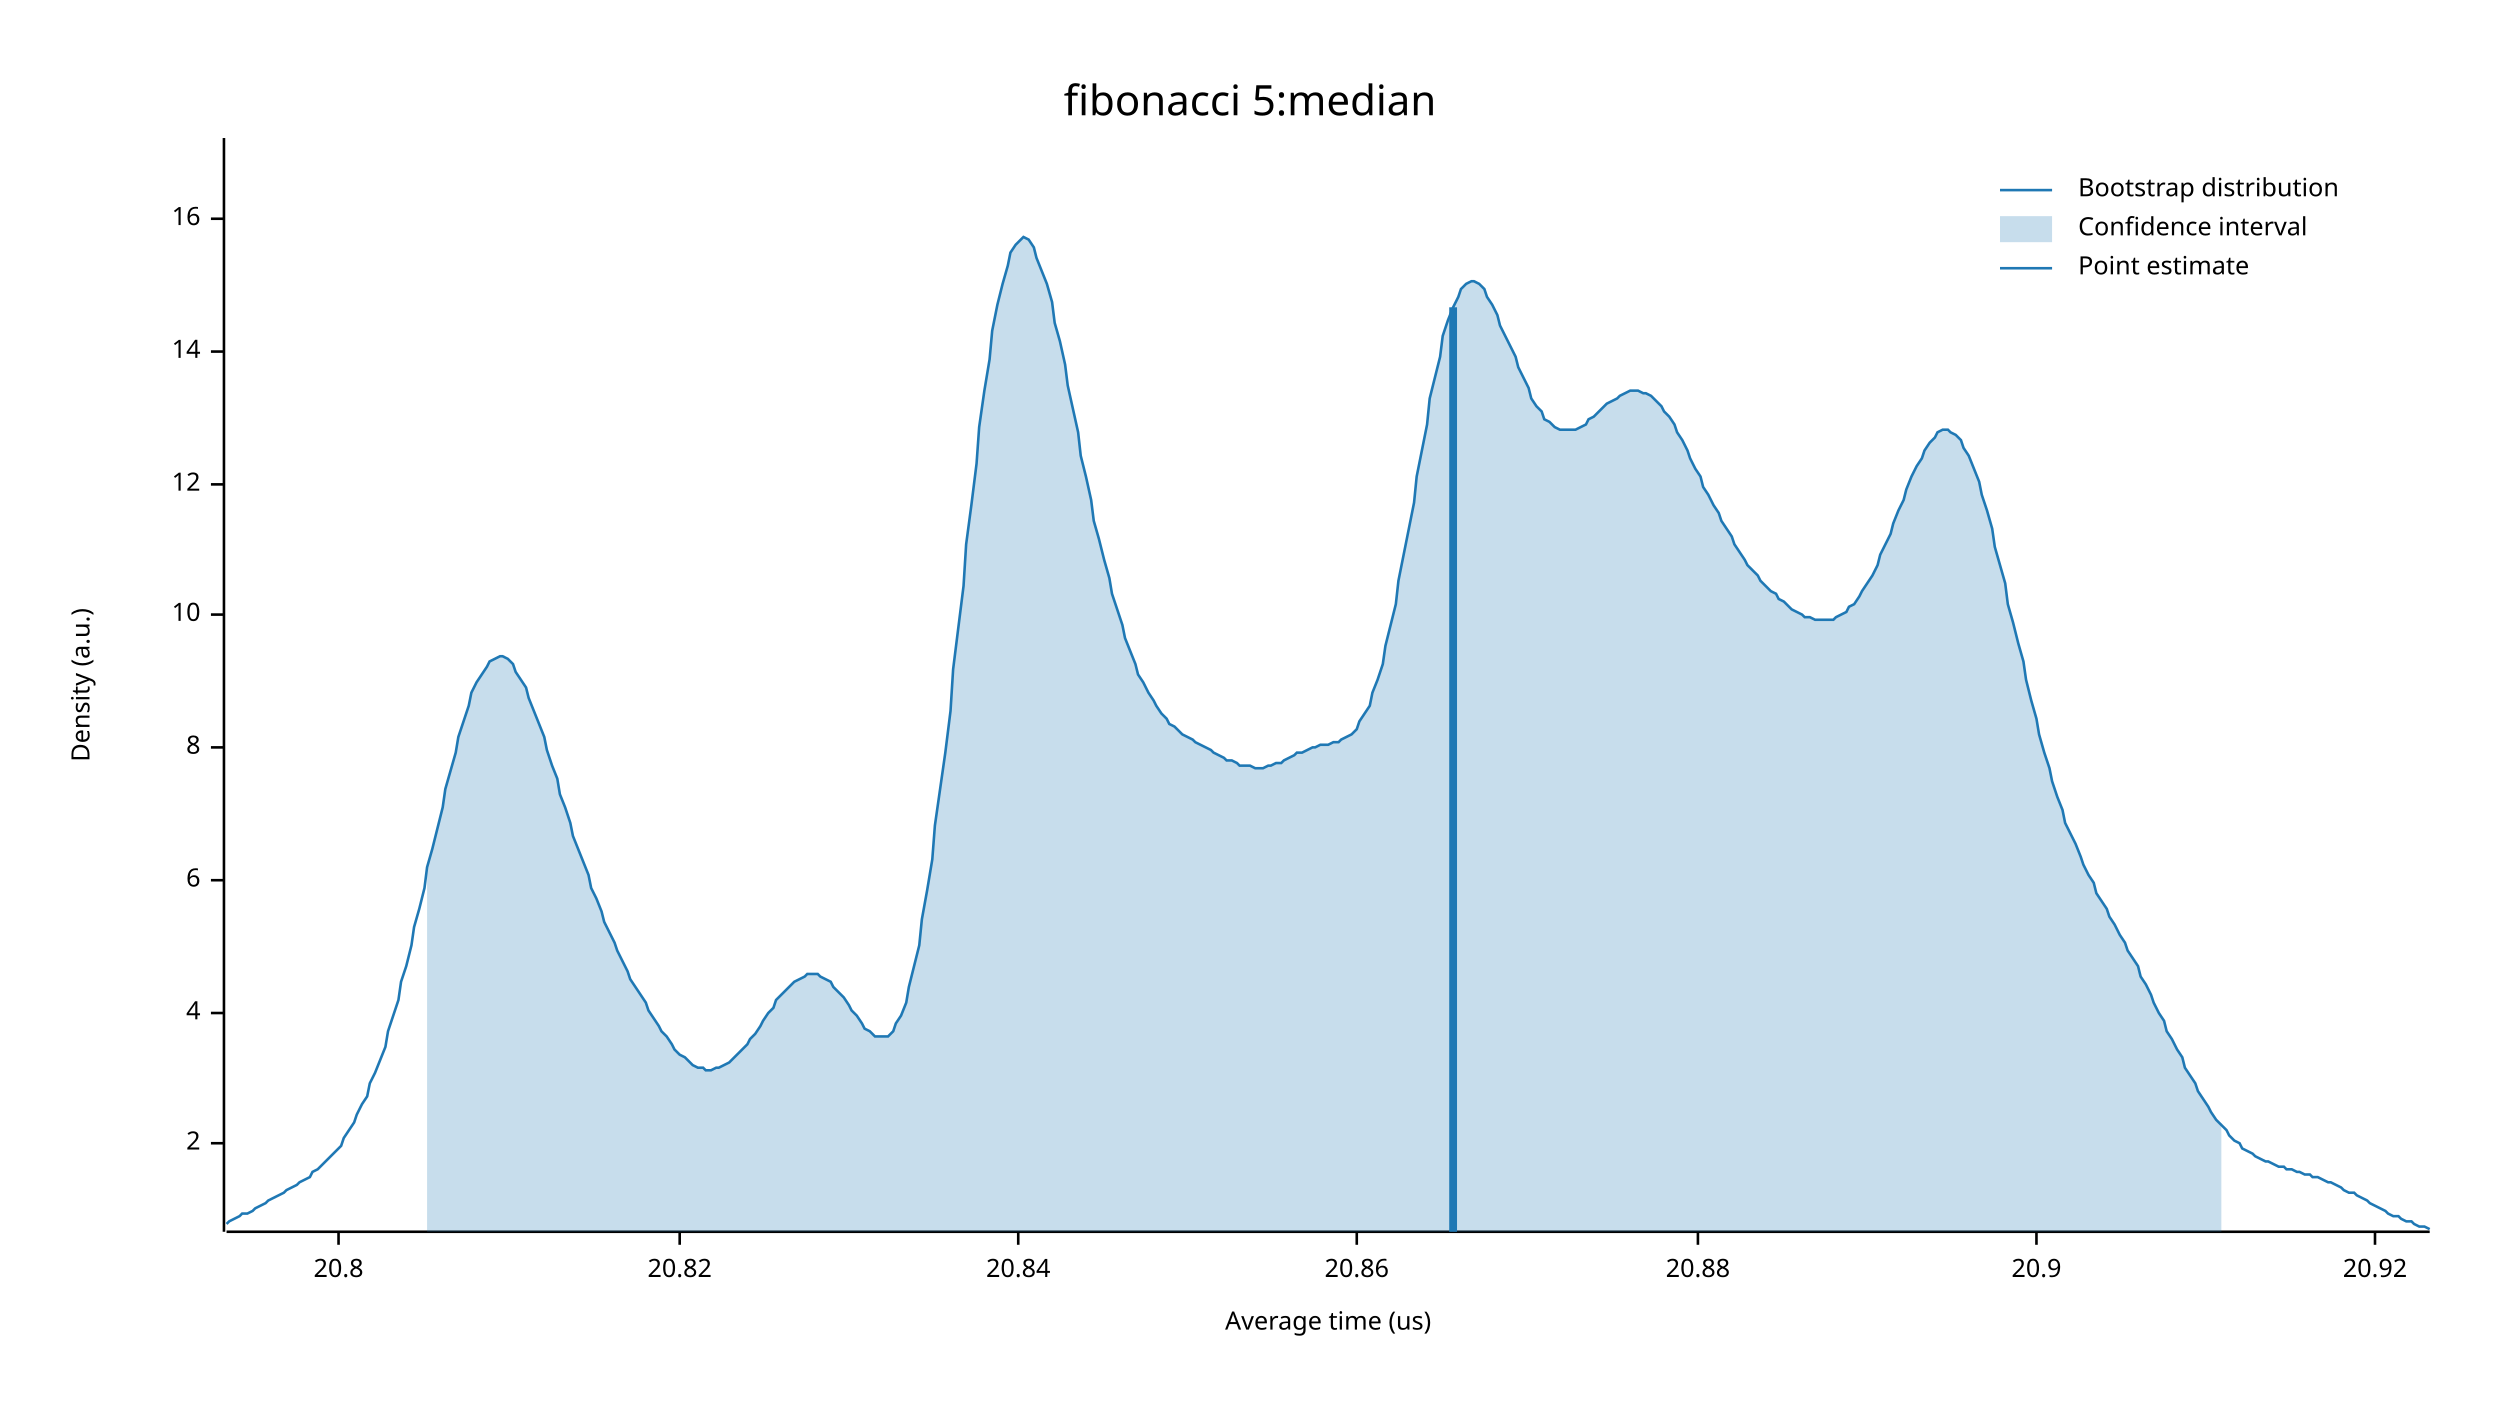
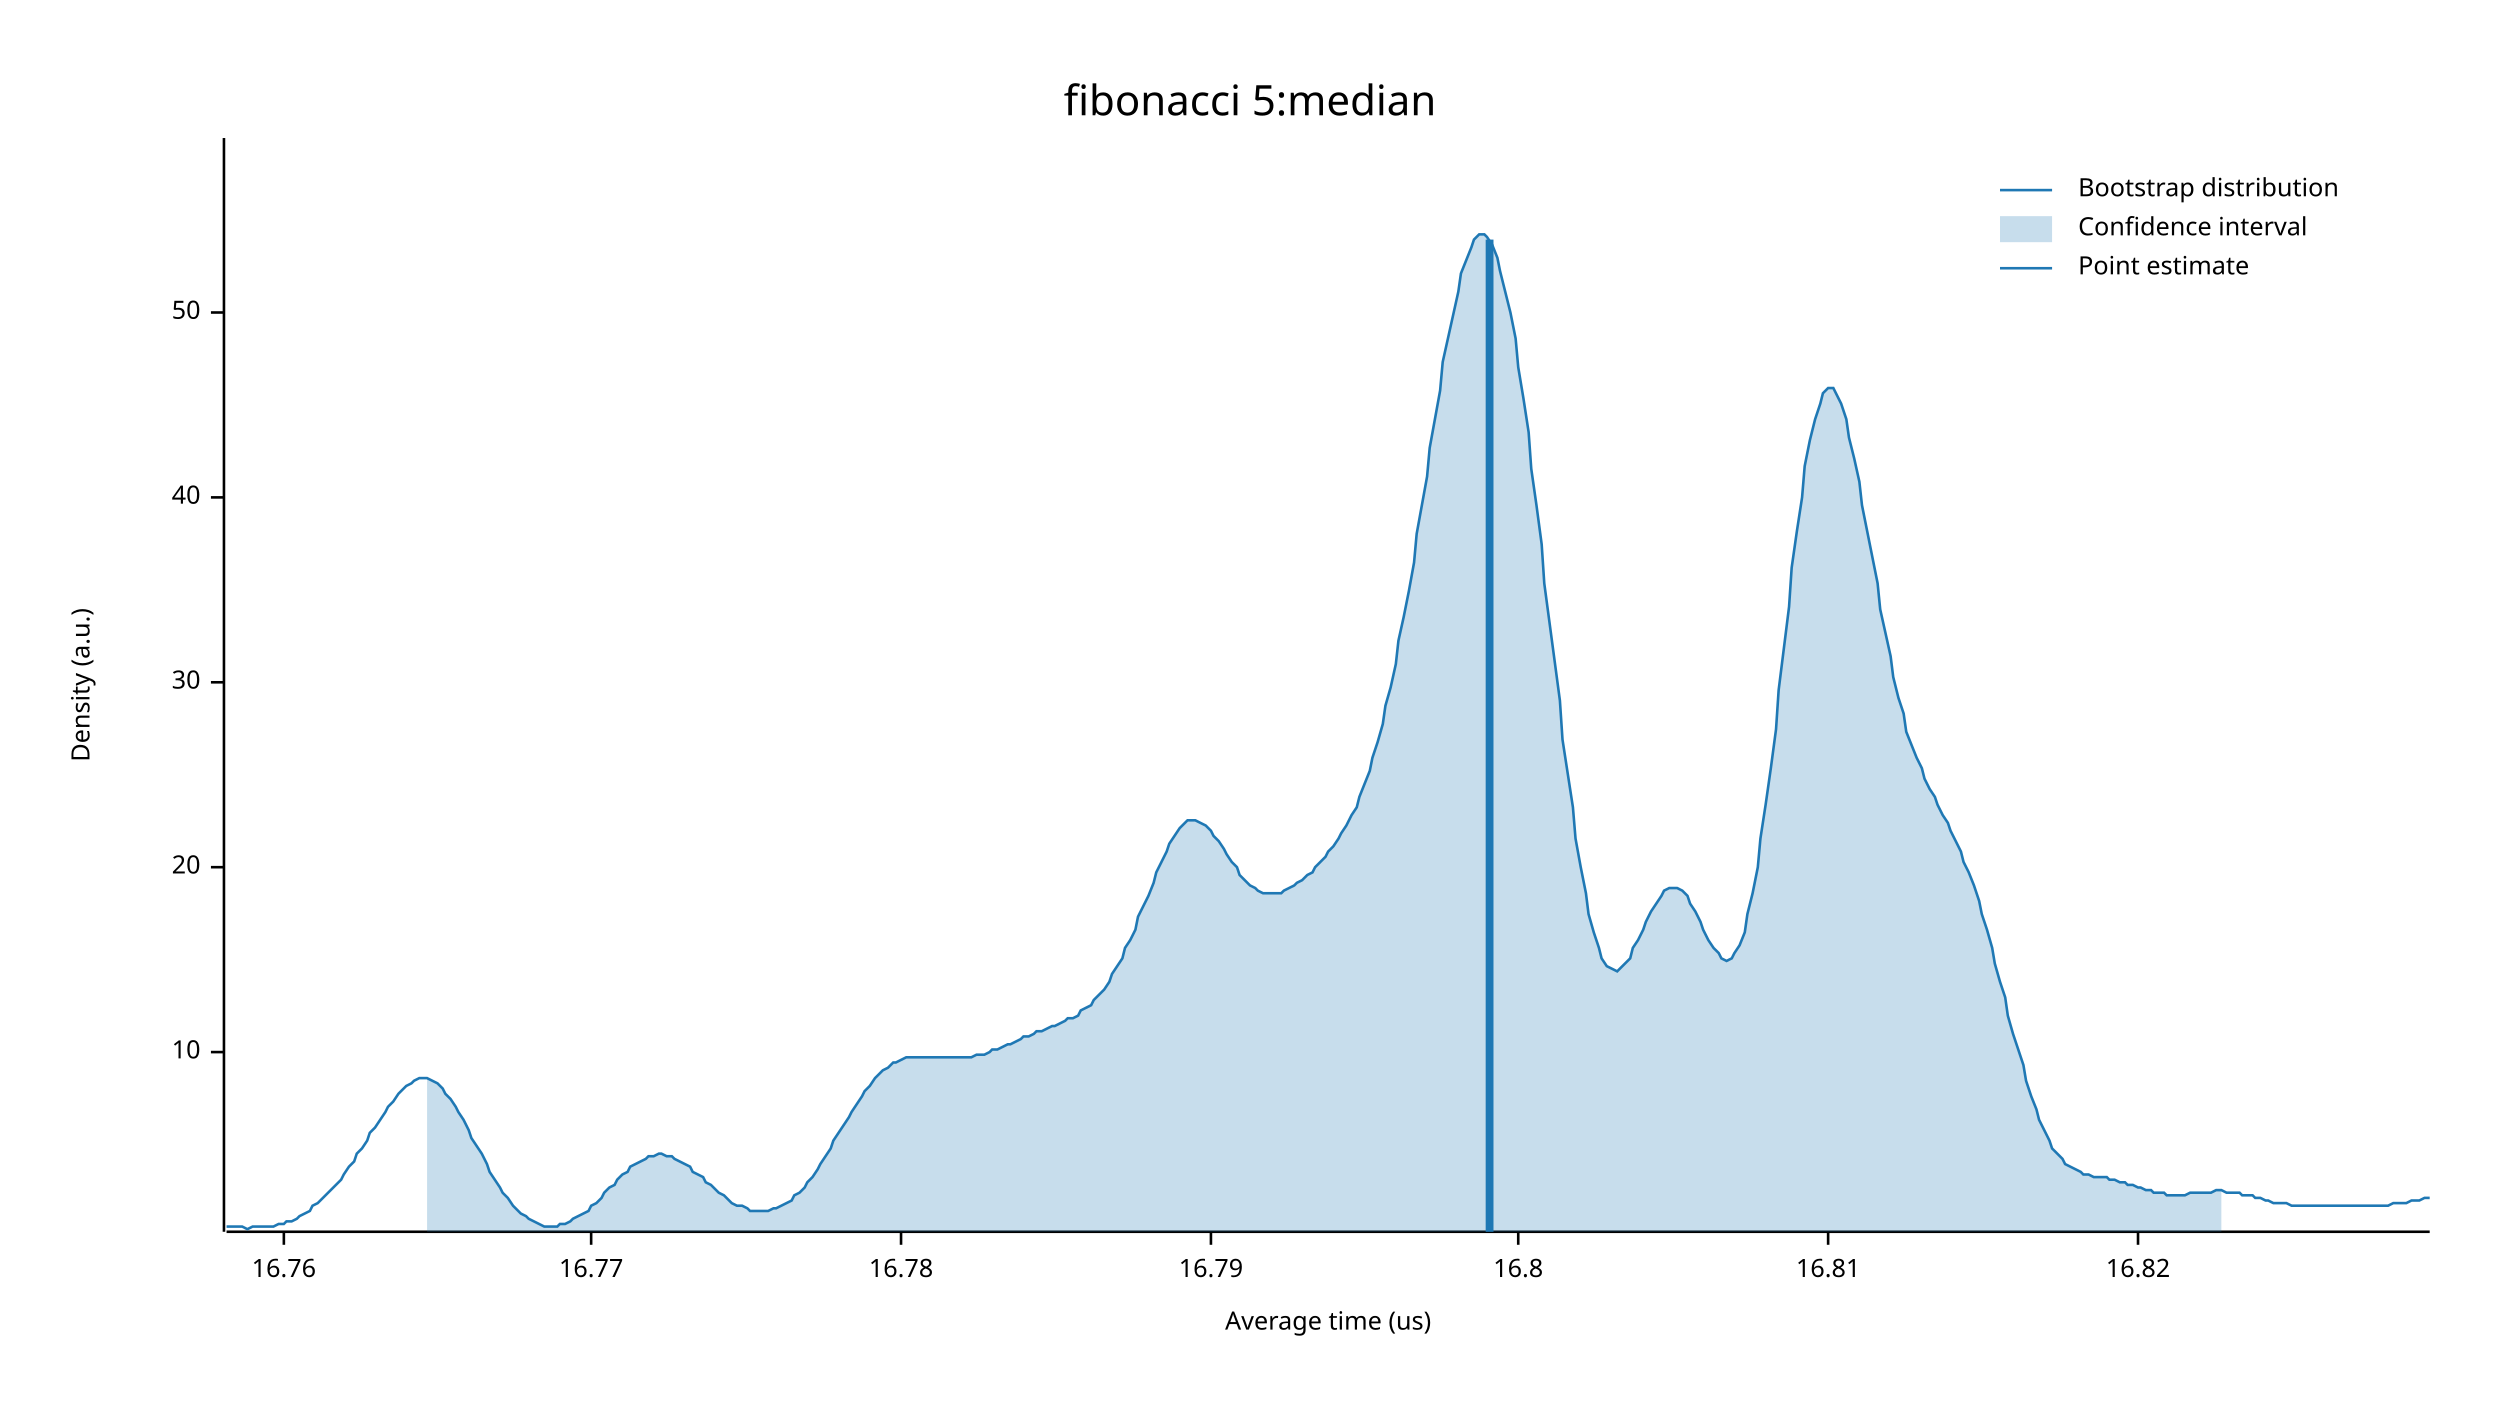
<svg xmlns="http://www.w3.org/2000/svg" width="960" height="540">
  <text x="480" y="32" dy="0.76em" text-anchor="middle" font-family="sans-serif" font-size="16.129" opacity="1" fill="#000000">
fibonacci 5:median
</text>
  <text x="27" y="263" dy="0.76em" text-anchor="middle" font-family="sans-serif" font-size="9.677" opacity="1" fill="#000000" transform="rotate(270, 27, 263)">
Density (a.u.)
</text>
  <text x="510" y="513" dy="-0.5ex" text-anchor="middle" font-family="sans-serif" font-size="9.677" opacity="1" fill="#000000">
Average time (us)
</text>
  <polyline fill="none" opacity="1" stroke="#000000" stroke-width="1" points="86,53 86,473 " />
-   <text x="77" y="439" dy="0.5ex" text-anchor="end" font-family="sans-serif" font-size="9.677" opacity="1" fill="#000000">
- 2
- </text>
-   <polyline fill="none" opacity="1" stroke="#000000" stroke-width="1" points="81,439 86,439 " />
-   <text x="77" y="389" dy="0.5ex" text-anchor="end" font-family="sans-serif" font-size="9.677" opacity="1" fill="#000000">
- 4
- </text>
-   <polyline fill="none" opacity="1" stroke="#000000" stroke-width="1" points="81,389 86,389 " />
-   <text x="77" y="338" dy="0.5ex" text-anchor="end" font-family="sans-serif" font-size="9.677" opacity="1" fill="#000000">
- 6
- </text>
-   <polyline fill="none" opacity="1" stroke="#000000" stroke-width="1" points="81,338 86,338 " />
-   <text x="77" y="287" dy="0.5ex" text-anchor="end" font-family="sans-serif" font-size="9.677" opacity="1" fill="#000000">
- 8
- </text>
-   <polyline fill="none" opacity="1" stroke="#000000" stroke-width="1" points="81,287 86,287 " />
-   <text x="77" y="236" dy="0.5ex" text-anchor="end" font-family="sans-serif" font-size="9.677" opacity="1" fill="#000000">
+   <text x="77" y="404" dy="0.5ex" text-anchor="end" font-family="sans-serif" font-size="9.677" opacity="1" fill="#000000">
10
</text>
-   <polyline fill="none" opacity="1" stroke="#000000" stroke-width="1" points="81,236 86,236 " />
-   <text x="77" y="186" dy="0.5ex" text-anchor="end" font-family="sans-serif" font-size="9.677" opacity="1" fill="#000000">
- 12
+   <polyline fill="none" opacity="1" stroke="#000000" stroke-width="1" points="81,404 86,404 " />
+   <text x="77" y="333" dy="0.5ex" text-anchor="end" font-family="sans-serif" font-size="9.677" opacity="1" fill="#000000">
+ 20
</text>
-   <polyline fill="none" opacity="1" stroke="#000000" stroke-width="1" points="81,186 86,186 " />
-   <text x="77" y="135" dy="0.5ex" text-anchor="end" font-family="sans-serif" font-size="9.677" opacity="1" fill="#000000">
- 14
+   <polyline fill="none" opacity="1" stroke="#000000" stroke-width="1" points="81,333 86,333 " />
+   <text x="77" y="262" dy="0.5ex" text-anchor="end" font-family="sans-serif" font-size="9.677" opacity="1" fill="#000000">
+ 30
</text>
-   <polyline fill="none" opacity="1" stroke="#000000" stroke-width="1" points="81,135 86,135 " />
-   <text x="77" y="84" dy="0.5ex" text-anchor="end" font-family="sans-serif" font-size="9.677" opacity="1" fill="#000000">
- 16
+   <polyline fill="none" opacity="1" stroke="#000000" stroke-width="1" points="81,262 86,262 " />
+   <text x="77" y="191" dy="0.5ex" text-anchor="end" font-family="sans-serif" font-size="9.677" opacity="1" fill="#000000">
+ 40
</text>
-   <polyline fill="none" opacity="1" stroke="#000000" stroke-width="1" points="81,84 86,84 " />
+   <polyline fill="none" opacity="1" stroke="#000000" stroke-width="1" points="81,191 86,191 " />
+   <text x="77" y="120" dy="0.5ex" text-anchor="end" font-family="sans-serif" font-size="9.677" opacity="1" fill="#000000">
+ 50
+ </text>
+   <polyline fill="none" opacity="1" stroke="#000000" stroke-width="1" points="81,120 86,120 " />
  <polyline fill="none" opacity="1" stroke="#000000" stroke-width="1" points="87,473 933,473 " />
-   <text x="130" y="483" dy="0.76em" text-anchor="middle" font-family="sans-serif" font-size="9.677" opacity="1" fill="#000000">
- 20.8
+   <text x="109" y="483" dy="0.76em" text-anchor="middle" font-family="sans-serif" font-size="9.677" opacity="1" fill="#000000">
+ 16.76
</text>
-   <polyline fill="none" opacity="1" stroke="#000000" stroke-width="1" points="130,473 130,478 " />
-   <text x="261" y="483" dy="0.76em" text-anchor="middle" font-family="sans-serif" font-size="9.677" opacity="1" fill="#000000">
- 20.82
+   <polyline fill="none" opacity="1" stroke="#000000" stroke-width="1" points="109,473 109,478 " />
+   <text x="227" y="483" dy="0.76em" text-anchor="middle" font-family="sans-serif" font-size="9.677" opacity="1" fill="#000000">
+ 16.77
</text>
-   <polyline fill="none" opacity="1" stroke="#000000" stroke-width="1" points="261,473 261,478 " />
-   <text x="391" y="483" dy="0.76em" text-anchor="middle" font-family="sans-serif" font-size="9.677" opacity="1" fill="#000000">
- 20.84
+   <polyline fill="none" opacity="1" stroke="#000000" stroke-width="1" points="227,473 227,478 " />
+   <text x="346" y="483" dy="0.76em" text-anchor="middle" font-family="sans-serif" font-size="9.677" opacity="1" fill="#000000">
+ 16.78
</text>
-   <polyline fill="none" opacity="1" stroke="#000000" stroke-width="1" points="391,473 391,478 " />
-   <text x="521" y="483" dy="0.76em" text-anchor="middle" font-family="sans-serif" font-size="9.677" opacity="1" fill="#000000">
- 20.86
+   <polyline fill="none" opacity="1" stroke="#000000" stroke-width="1" points="346,473 346,478 " />
+   <text x="465" y="483" dy="0.76em" text-anchor="middle" font-family="sans-serif" font-size="9.677" opacity="1" fill="#000000">
+ 16.79
</text>
-   <polyline fill="none" opacity="1" stroke="#000000" stroke-width="1" points="521,473 521,478 " />
-   <text x="652" y="483" dy="0.76em" text-anchor="middle" font-family="sans-serif" font-size="9.677" opacity="1" fill="#000000">
- 20.88
+   <polyline fill="none" opacity="1" stroke="#000000" stroke-width="1" points="465,473 465,478 " />
+   <text x="583" y="483" dy="0.76em" text-anchor="middle" font-family="sans-serif" font-size="9.677" opacity="1" fill="#000000">
+ 16.8
</text>
-   <polyline fill="none" opacity="1" stroke="#000000" stroke-width="1" points="652,473 652,478 " />
-   <text x="782" y="483" dy="0.76em" text-anchor="middle" font-family="sans-serif" font-size="9.677" opacity="1" fill="#000000">
- 20.9
+   <polyline fill="none" opacity="1" stroke="#000000" stroke-width="1" points="583,473 583,478 " />
+   <text x="702" y="483" dy="0.76em" text-anchor="middle" font-family="sans-serif" font-size="9.677" opacity="1" fill="#000000">
+ 16.81
</text>
-   <polyline fill="none" opacity="1" stroke="#000000" stroke-width="1" points="782,473 782,478 " />
-   <text x="912" y="483" dy="0.76em" text-anchor="middle" font-family="sans-serif" font-size="9.677" opacity="1" fill="#000000">
- 20.92
+   <polyline fill="none" opacity="1" stroke="#000000" stroke-width="1" points="702,473 702,478 " />
+   <text x="821" y="483" dy="0.76em" text-anchor="middle" font-family="sans-serif" font-size="9.677" opacity="1" fill="#000000">
+ 16.82
</text>
-   <polyline fill="none" opacity="1" stroke="#000000" stroke-width="1" points="912,473 912,478 " />
-   <polyline fill="none" opacity="1" stroke="#1F78B4" stroke-width="1" points="87,470 88,469 90,468 92,467 93,466 95,466 97,465 98,464 100,463 102,462 103,461 105,460 107,459 109,458 110,457 112,456 114,455 115,454 117,453 119,452 120,450 122,449 124,447 125,446 127,444 129,442 131,440 132,437 134,434 136,431 137,428 139,424 141,421 142,416 144,412 146,407 148,402 149,396 151,390 153,384 154,377 156,371 158,363 159,356 161,349 163,341 164,333 166,326 168,318 170,310 171,303 173,296 175,289 176,283 178,277 180,271 181,266 183,262 185,259 187,256 188,254 190,253 192,252 193,252 195,253 197,255 198,258 200,261 202,264 203,268 205,273 207,278 209,283 210,288 212,294 214,299 215,305 217,310 219,316 220,321 222,326 224,331 226,336 227,341 229,345 231,350 232,354 234,358 236,362 237,365 239,369 241,373 242,376 244,379 246,382 248,385 249,388 251,391 253,394 254,396 256,398 258,401 259,403 261,405 263,406 265,408 266,409 268,410 270,410 271,411 273,411 275,410 276,410 278,409 280,408 281,407 283,405 285,403 287,401 288,399 290,397 292,394 293,392 295,389 297,387 298,384 300,382 302,380 304,378 305,377 307,376 309,375 310,374 312,374 314,374 315,375 317,376 319,377 320,379 322,381 324,383 326,386 327,388 329,390 331,393 332,395 334,396 336,398 337,398 339,398 341,398 343,396 344,393 346,390 348,385 349,379 351,371 353,363 354,353 356,342 358,330 359,317 361,303 363,289 365,273 366,257 368,241 370,225 371,209 373,194 375,178 376,164 378,150 380,138 381,127 383,117 385,109 387,102 388,97 390,94 392,92 393,91 395,92 397,95 398,99 400,104 402,109 404,116 405,124 407,131 409,140 410,148 412,157 414,166 415,175 417,183 419,192 420,200 422,207 424,215 426,222 427,228 429,234 431,240 432,245 434,250 436,255 437,259 439,262 441,266 443,269 444,271 446,274 448,276 449,278 451,279 453,281 454,282 456,283 458,284 459,285 461,286 463,287 465,288 466,289 468,290 470,291 471,292 473,292 475,293 476,294 478,294 480,294 482,295 483,295 485,295 487,294 488,294 490,293 492,293 493,292 495,291 497,290 498,289 500,289 502,288 504,287 505,287 507,286 509,286 510,286 512,285 514,285 515,284 517,283 519,282 521,280 522,277 524,274 526,271 527,266 529,261 531,255 532,248 534,240 536,232 537,223 539,213 541,203 543,193 544,183 546,173 548,163 549,153 551,145 553,137 554,129 556,123 558,118 560,114 561,111 563,109 565,108 566,108 568,109 570,111 571,114 573,117 575,121 576,125 578,129 580,133 582,137 583,141 585,145 587,149 588,153 590,156 592,158 593,161 595,162 597,164 599,165 600,165 602,165 604,165 605,165 607,164 609,163 610,161 612,160 614,158 615,157 617,155 619,154 621,153 622,152 624,151 626,150 627,150 629,150 631,151 632,151 634,152 636,154 638,156 639,158 641,160 643,163 644,166 646,169 648,173 649,176 651,180 653,183 654,187 656,190 658,194 660,197 661,200 663,203 665,206 666,209 668,212 670,215 671,217 673,219 675,221 676,223 678,225 680,227 682,228 683,230 685,231 687,233 688,234 690,235 692,236 693,237 695,237 697,238 699,238 700,238 702,238 704,238 705,237 707,236 709,235 710,233 712,232 714,229 715,227 717,224 719,221 721,217 722,213 724,209 726,205 727,201 729,196 731,192 732,188 734,183 736,179 738,176 739,173 741,170 743,168 744,166 746,165 748,165 749,166 751,167 753,169 754,172 756,175 758,180 760,185 761,190 763,196 765,203 766,210 768,217 770,224 771,232 773,239 775,247 777,254 778,261 780,269 782,276 783,282 785,289 787,295 788,300 790,306 792,311 793,316 795,320 797,324 799,329 800,332 802,336 804,339 805,343 807,346 809,349 810,352 812,355 814,359 816,362 817,365 819,368 821,371 822,375 824,378 826,382 827,385 829,389 831,392 832,396 834,399 836,403 838,406 839,410 841,413 843,416 844,419 846,422 848,425 849,427 851,430 853,432 855,434 856,436 858,438 860,439 861,441 863,442 865,443 866,444 868,445 870,446 871,446 873,447 875,448 877,448 878,449 880,449 882,450 883,450 885,451 887,451 888,452 890,452 892,453 894,454 895,454 897,455 899,456 900,457 902,458 904,458 905,459 907,460 909,461 910,462 912,463 914,464 916,465 917,466 919,467 921,467 922,468 924,469 926,469 927,470 929,471 931,471 933,472 " />
-   <polygon opacity="0.25" fill="#1F78B4" points="164,333 166,326 168,318 170,310 171,303 173,296 175,289 176,283 178,277 180,271 181,266 183,262 185,259 187,256 188,254 190,253 192,252 193,252 195,253 197,255 198,258 200,261 202,264 203,268 205,273 207,278 209,283 210,288 212,294 214,299 215,305 217,310 219,316 220,321 222,326 224,331 226,336 227,341 229,345 231,350 232,354 234,358 236,362 237,365 239,369 241,373 242,376 244,379 246,382 248,385 249,388 251,391 253,394 254,396 256,398 258,401 259,403 261,405 263,406 265,408 266,409 268,410 270,410 271,411 273,411 275,410 276,410 278,409 280,408 281,407 283,405 285,403 287,401 288,399 290,397 292,394 293,392 295,389 297,387 298,384 300,382 302,380 304,378 305,377 307,376 309,375 310,374 312,374 314,374 315,375 317,376 319,377 320,379 322,381 324,383 326,386 327,388 329,390 331,393 332,395 334,396 336,398 337,398 339,398 341,398 343,396 344,393 346,390 348,385 349,379 351,371 353,363 354,353 356,342 358,330 359,317 361,303 363,289 365,273 366,257 368,241 370,225 371,209 373,194 375,178 376,164 378,150 380,138 381,127 383,117 385,109 387,102 388,97 390,94 392,92 393,91 395,92 397,95 398,99 400,104 402,109 404,116 405,124 407,131 409,140 410,148 412,157 414,166 415,175 417,183 419,192 420,200 422,207 424,215 426,222 427,228 429,234 431,240 432,245 434,250 436,255 437,259 439,262 441,266 443,269 444,271 446,274 448,276 449,278 451,279 453,281 454,282 456,283 458,284 459,285 461,286 463,287 465,288 466,289 468,290 470,291 471,292 473,292 475,293 476,294 478,294 480,294 482,295 483,295 485,295 487,294 488,294 490,293 492,293 493,292 495,291 497,290 498,289 500,289 502,288 504,287 505,287 507,286 509,286 510,286 512,285 514,285 515,284 517,283 519,282 521,280 522,277 524,274 526,271 527,266 529,261 531,255 532,248 534,240 536,232 537,223 539,213 541,203 543,193 544,183 546,173 548,163 549,153 551,145 553,137 554,129 556,123 558,118 560,114 561,111 563,109 565,108 566,108 568,109 570,111 571,114 573,117 575,121 576,125 578,129 580,133 582,137 583,141 585,145 587,149 588,153 590,156 592,158 593,161 595,162 597,164 599,165 600,165 602,165 604,165 605,165 607,164 609,163 610,161 612,160 614,158 615,157 617,155 619,154 621,153 622,152 624,151 626,150 627,150 629,150 631,151 632,151 634,152 636,154 638,156 639,158 641,160 643,163 644,166 646,169 648,173 649,176 651,180 653,183 654,187 656,190 658,194 660,197 661,200 663,203 665,206 666,209 668,212 670,215 671,217 673,219 675,221 676,223 678,225 680,227 682,228 683,230 685,231 687,233 688,234 690,235 692,236 693,237 695,237 697,238 699,238 700,238 702,238 704,238 705,237 707,236 709,235 710,233 712,232 714,229 715,227 717,224 719,221 721,217 722,213 724,209 726,205 727,201 729,196 731,192 732,188 734,183 736,179 738,176 739,173 741,170 743,168 744,166 746,165 748,165 749,166 751,167 753,169 754,172 756,175 758,180 760,185 761,190 763,196 765,203 766,210 768,217 770,224 771,232 773,239 775,247 777,254 778,261 780,269 782,276 783,282 785,289 787,295 788,300 790,306 792,311 793,316 795,320 797,324 799,329 800,332 802,336 804,339 805,343 807,346 809,349 810,352 812,355 814,359 816,362 817,365 819,368 821,371 822,375 824,378 826,382 827,385 829,389 831,392 832,396 834,399 836,403 838,406 839,410 841,413 843,416 844,419 846,422 848,425 849,427 851,430 853,432 853,473 164,473 " />
-   <polyline fill="none" opacity="1" stroke="#1F78B4" stroke-width="3" points="558,473 558,118 " />
+   <polyline fill="none" opacity="1" stroke="#000000" stroke-width="1" points="821,473 821,478 " />
+   <polyline fill="none" opacity="1" stroke="#1F78B4" stroke-width="1" points="87,471 88,471 90,471 92,471 93,471 95,472 97,471 98,471 100,471 102,471 103,471 105,471 107,470 109,470 110,469 112,469 114,468 115,467 117,466 119,465 120,463 122,462 124,460 125,459 127,457 129,455 131,453 132,451 134,448 136,446 137,443 139,441 141,438 142,435 144,433 146,430 148,427 149,425 151,423 153,420 154,419 156,417 158,416 159,415 161,414 163,414 164,414 166,415 168,416 170,418 171,420 173,422 175,425 176,427 178,430 180,434 181,437 183,440 185,443 187,447 188,450 190,453 192,456 193,458 195,460 197,463 198,464 200,466 202,467 203,468 205,469 207,470 209,471 210,471 212,471 214,471 215,470 217,470 219,469 220,468 222,467 224,466 226,465 227,463 229,462 231,460 232,458 234,456 236,455 237,453 239,451 241,450 242,448 244,447 246,446 248,445 249,444 251,444 253,443 254,443 256,444 258,444 259,445 261,446 263,447 265,448 266,450 268,451 270,452 271,454 273,455 275,457 276,458 278,459 280,461 281,462 283,463 285,463 287,464 288,465 290,465 292,465 293,465 295,465 297,464 298,464 300,463 302,462 304,461 305,459 307,458 309,456 310,454 312,452 314,449 315,447 317,444 319,441 320,438 322,435 324,432 326,429 327,427 329,424 331,421 332,419 334,417 336,414 337,413 339,411 341,410 343,408 344,408 346,407 348,406 349,406 351,406 353,406 354,406 356,406 358,406 359,406 361,406 363,406 365,406 366,406 368,406 370,406 371,406 373,406 375,405 376,405 378,405 380,404 381,403 383,403 385,402 387,401 388,401 390,400 392,399 393,398 395,398 397,397 398,396 400,396 402,395 404,394 405,394 407,393 409,392 410,391 412,391 414,390 415,388 417,387 419,386 420,384 422,382 424,380 426,377 427,374 429,371 431,368 432,364 434,361 436,357 437,352 439,348 441,344 443,339 444,335 446,331 448,327 449,324 451,321 453,318 454,317 456,315 458,315 459,315 461,316 463,317 465,319 466,321 468,323 470,326 471,328 473,331 475,333 476,336 478,338 480,340 482,341 483,342 485,343 487,343 488,343 490,343 492,343 493,342 495,341 497,340 498,339 500,338 502,336 504,335 505,333 507,331 509,329 510,327 512,325 514,322 515,320 517,317 519,313 521,310 522,306 524,301 526,296 527,291 529,285 531,278 532,271 534,264 536,255 537,246 539,237 541,227 543,216 544,205 546,194 548,183 549,172 551,161 553,150 554,139 556,130 558,121 560,112 561,105 563,100 565,95 566,92 568,90 570,90 571,91 573,94 575,99 576,104 578,112 580,120 582,130 583,141 585,153 587,166 588,180 590,194 592,209 593,224 595,239 597,254 599,269 600,284 602,297 604,310 605,322 607,333 609,343 610,351 612,358 614,364 615,368 617,371 619,372 621,373 622,372 624,370 626,368 627,364 629,361 631,357 632,354 634,350 636,347 638,344 639,342 641,341 643,341 644,341 646,342 648,344 649,347 651,350 653,354 654,357 656,361 658,364 660,366 661,368 663,369 665,368 666,366 668,363 670,358 671,351 673,343 675,333 676,322 678,309 680,295 682,280 683,265 685,249 687,233 688,218 690,204 692,191 693,179 695,169 697,161 699,155 700,151 702,149 704,149 705,151 707,155 709,161 710,168 712,176 714,185 715,194 717,204 719,214 721,224 722,234 724,243 726,252 727,260 729,268 731,274 732,281 734,286 736,291 738,295 739,299 741,303 743,306 744,309 746,313 748,316 749,319 751,323 753,327 754,331 756,335 758,340 760,346 761,351 763,357 765,364 766,370 768,377 770,383 771,390 773,397 775,403 777,409 778,415 780,421 782,426 783,430 785,434 787,438 788,441 790,443 792,445 793,447 795,448 797,449 799,450 800,451 802,451 804,452 805,452 807,452 809,452 810,453 812,453 814,454 816,454 817,455 819,455 821,456 822,456 824,457 826,457 827,458 829,458 831,458 832,459 834,459 836,459 838,459 839,459 841,458 843,458 844,458 846,458 848,458 849,458 851,457 853,457 855,458 856,458 858,458 860,458 861,459 863,459 865,459 866,460 868,460 870,461 871,461 873,462 875,462 877,462 878,462 880,463 882,463 883,463 885,463 887,463 888,463 890,463 892,463 894,463 895,463 897,463 899,463 900,463 902,463 904,463 905,463 907,463 909,463 910,463 912,463 914,463 916,463 917,463 919,462 921,462 922,462 924,462 926,461 927,461 929,461 931,460 933,460 " />
+   <polygon opacity="0.25" fill="#1F78B4" points="164,414 166,415 168,416 170,418 171,420 173,422 175,425 176,427 178,430 180,434 181,437 183,440 185,443 187,447 188,450 190,453 192,456 193,458 195,460 197,463 198,464 200,466 202,467 203,468 205,469 207,470 209,471 210,471 212,471 214,471 215,470 217,470 219,469 220,468 222,467 224,466 226,465 227,463 229,462 231,460 232,458 234,456 236,455 237,453 239,451 241,450 242,448 244,447 246,446 248,445 249,444 251,444 253,443 254,443 256,444 258,444 259,445 261,446 263,447 265,448 266,450 268,451 270,452 271,454 273,455 275,457 276,458 278,459 280,461 281,462 283,463 285,463 287,464 288,465 290,465 292,465 293,465 295,465 297,464 298,464 300,463 302,462 304,461 305,459 307,458 309,456 310,454 312,452 314,449 315,447 317,444 319,441 320,438 322,435 324,432 326,429 327,427 329,424 331,421 332,419 334,417 336,414 337,413 339,411 341,410 343,408 344,408 346,407 348,406 349,406 351,406 353,406 354,406 356,406 358,406 359,406 361,406 363,406 365,406 366,406 368,406 370,406 371,406 373,406 375,405 376,405 378,405 380,404 381,403 383,403 385,402 387,401 388,401 390,400 392,399 393,398 395,398 397,397 398,396 400,396 402,395 404,394 405,394 407,393 409,392 410,391 412,391 414,390 415,388 417,387 419,386 420,384 422,382 424,380 426,377 427,374 429,371 431,368 432,364 434,361 436,357 437,352 439,348 441,344 443,339 444,335 446,331 448,327 449,324 451,321 453,318 454,317 456,315 458,315 459,315 461,316 463,317 465,319 466,321 468,323 470,326 471,328 473,331 475,333 476,336 478,338 480,340 482,341 483,342 485,343 487,343 488,343 490,343 492,343 493,342 495,341 497,340 498,339 500,338 502,336 504,335 505,333 507,331 509,329 510,327 512,325 514,322 515,320 517,317 519,313 521,310 522,306 524,301 526,296 527,291 529,285 531,278 532,271 534,264 536,255 537,246 539,237 541,227 543,216 544,205 546,194 548,183 549,172 551,161 553,150 554,139 556,130 558,121 560,112 561,105 563,100 565,95 566,92 568,90 570,90 571,91 573,94 575,99 576,104 578,112 580,120 582,130 583,141 585,153 587,166 588,180 590,194 592,209 593,224 595,239 597,254 599,269 600,284 602,297 604,310 605,322 607,333 609,343 610,351 612,358 614,364 615,368 617,371 619,372 621,373 622,372 624,370 626,368 627,364 629,361 631,357 632,354 634,350 636,347 638,344 639,342 641,341 643,341 644,341 646,342 648,344 649,347 651,350 653,354 654,357 656,361 658,364 660,366 661,368 663,369 665,368 666,366 668,363 670,358 671,351 673,343 675,333 676,322 678,309 680,295 682,280 683,265 685,249 687,233 688,218 690,204 692,191 693,179 695,169 697,161 699,155 700,151 702,149 704,149 705,151 707,155 709,161 710,168 712,176 714,185 715,194 717,204 719,214 721,224 722,234 724,243 726,252 727,260 729,268 731,274 732,281 734,286 736,291 738,295 739,299 741,303 743,306 744,309 746,313 748,316 749,319 751,323 753,327 754,331 756,335 758,340 760,346 761,351 763,357 765,364 766,370 768,377 770,383 771,390 773,397 775,403 777,409 778,415 780,421 782,426 783,430 785,434 787,438 788,441 790,443 792,445 793,447 795,448 797,449 799,450 800,451 802,451 804,452 805,452 807,452 809,452 810,453 812,453 814,454 816,454 817,455 819,455 821,456 822,456 824,457 826,457 827,458 829,458 831,458 832,459 834,459 836,459 838,459 839,459 841,458 843,458 844,458 846,458 848,458 849,458 851,457 853,457 853,473 164,473 " />
+   <polyline fill="none" opacity="1" stroke="#1F78B4" stroke-width="3" points="572,473 572,92 " />
  <text x="798" y="68" dy="0.76em" text-anchor="start" font-family="sans-serif" font-size="9.677" opacity="1" fill="#000000">
Bootstrap distribution
</text>
  <text x="798" y="83" dy="0.76em" text-anchor="start" font-family="sans-serif" font-size="9.677" opacity="1" fill="#000000">
Confidence interval
</text>
  <text x="798" y="98" dy="0.76em" text-anchor="start" font-family="sans-serif" font-size="9.677" opacity="1" fill="#000000">
Point estimate
</text>
  <polyline fill="none" opacity="1" stroke="#1F78B4" stroke-width="1" points="768,73 788,73 " />
  <rect x="768" y="83" width="20" height="10" opacity="0.25" fill="#1F78B4" stroke="none" />
  <polyline fill="none" opacity="1" stroke="#1F78B4" stroke-width="1" points="768,103 788,103 " />
</svg>
